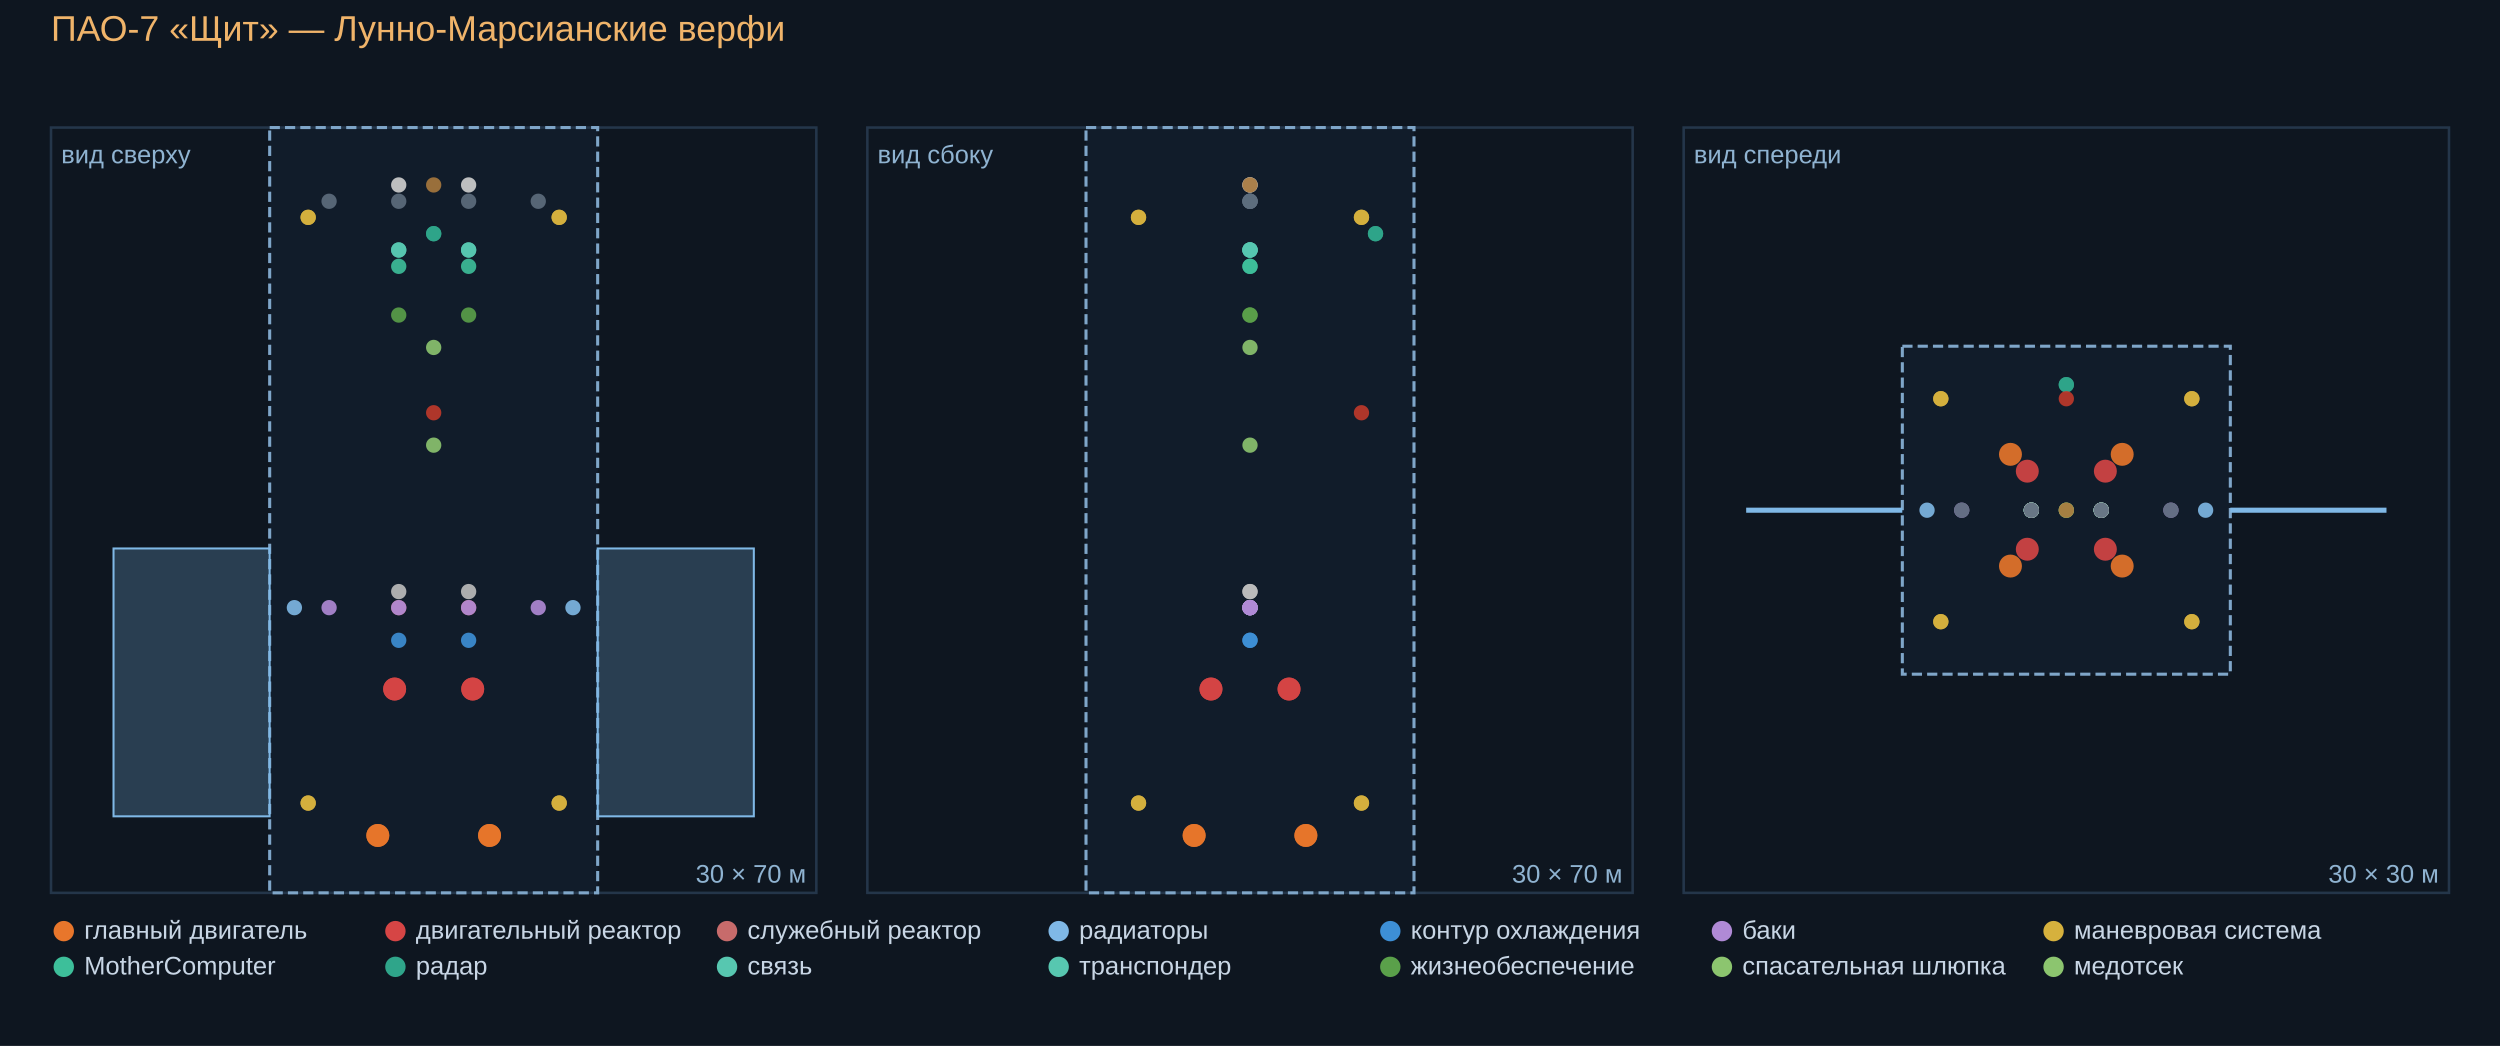
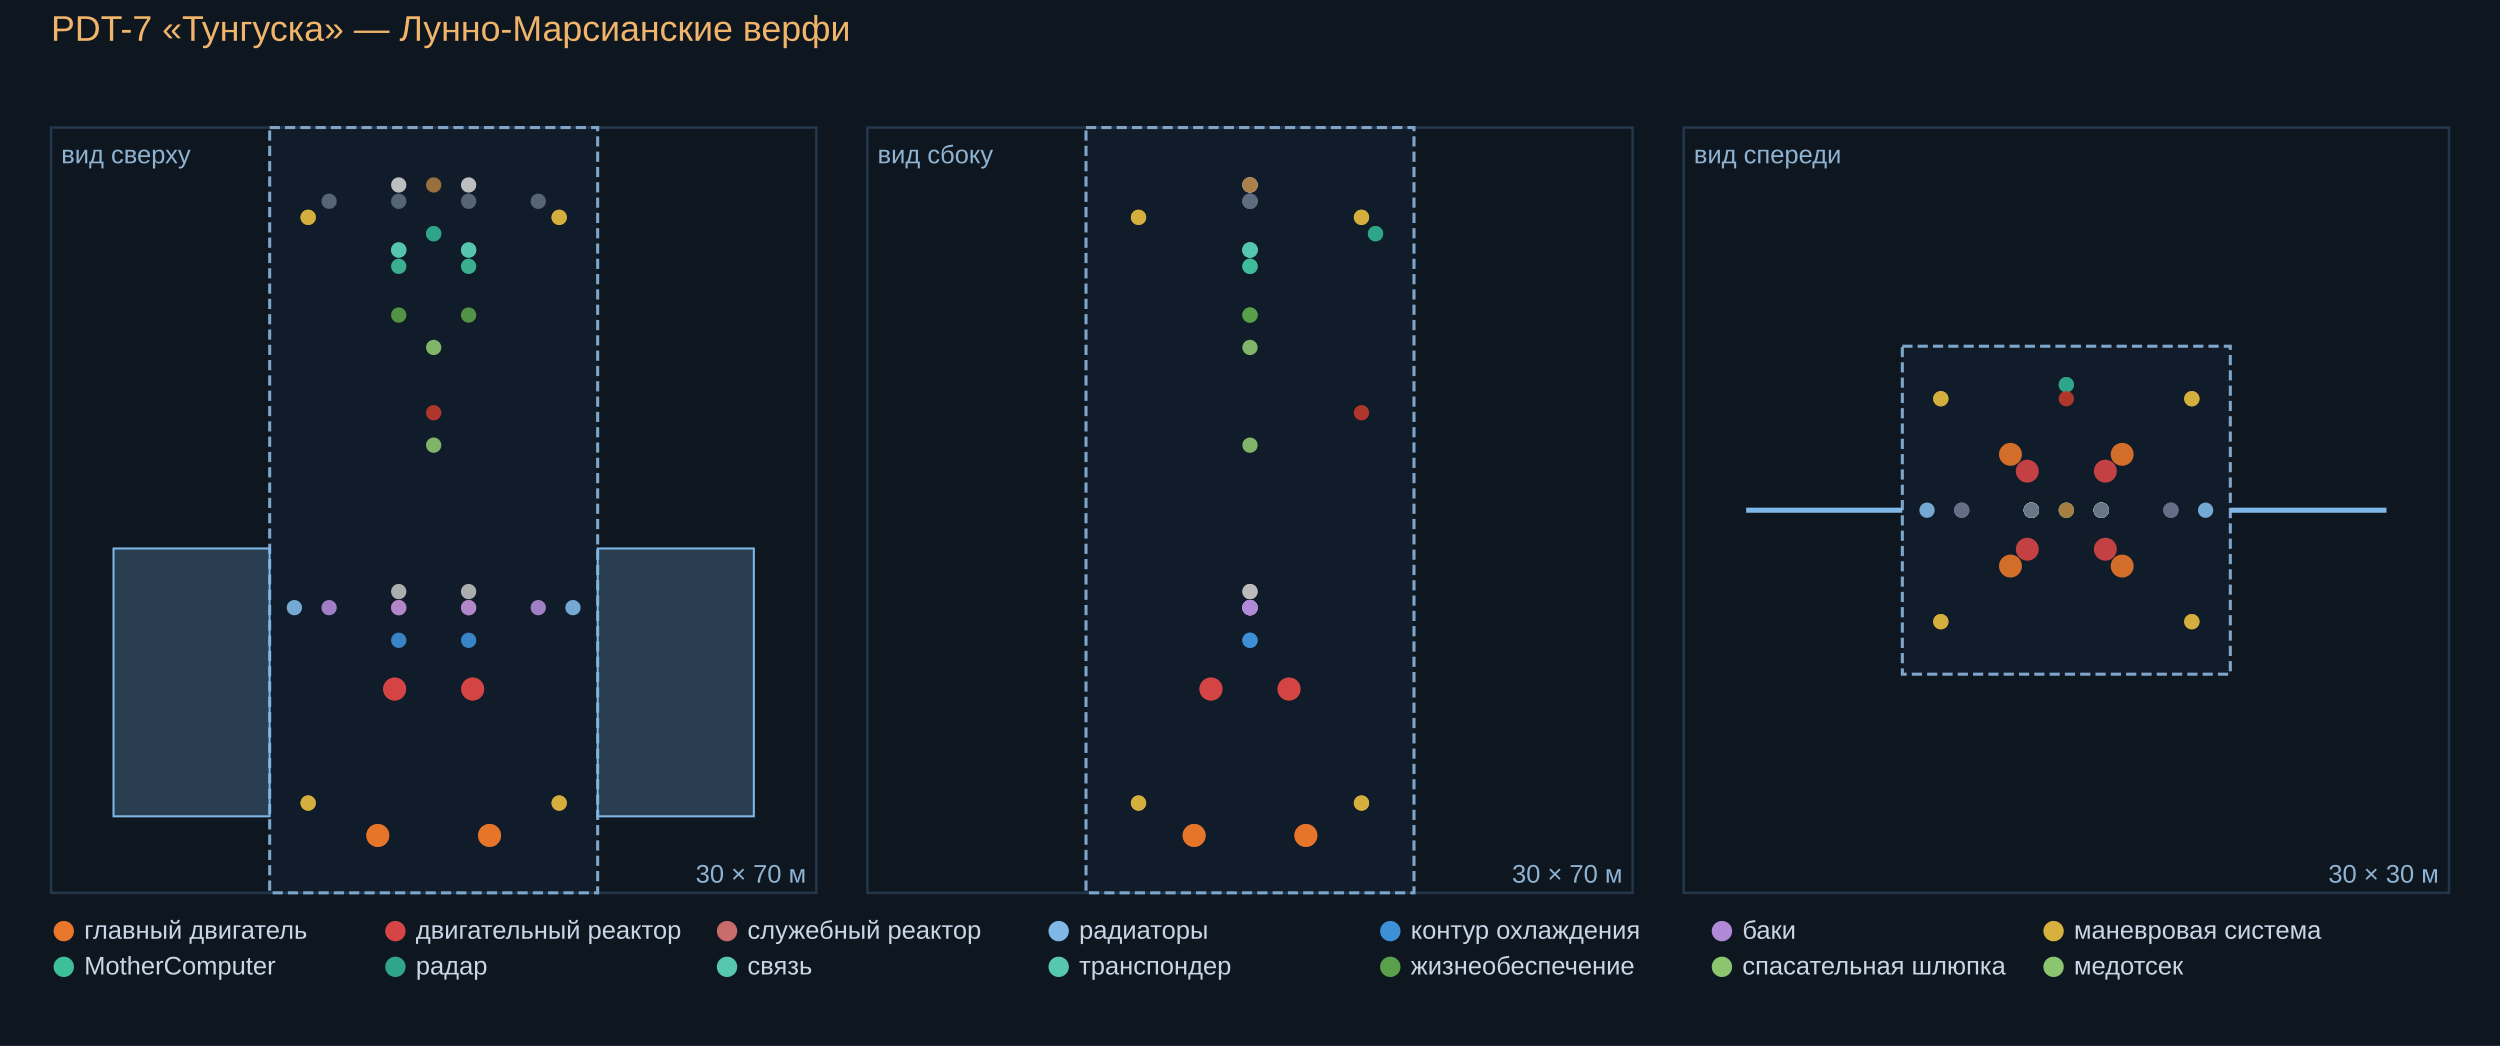
<svg xmlns="http://www.w3.org/2000/svg" viewBox="0 0 980 410" font-family="Segoe UI, Arial, sans-serif" font-size="10">
  <rect width="100%" height="100%" fill="#0e1620" />
-   <text x="20" y="16" fill="#f0b46a" font-size="14">ПАО-7 «Щит» — Лунно-Марсианские верфи</text>
+   <text x="20" y="16" fill="#f0b46a" font-size="14">PDT-7 «Тунгуска» — Лунно-Марсианские верфи</text>
  <rect x="20.0" y="50" width="300.0" height="300.0" fill="none" stroke="#24364a" />
  <text x="24.0" y="64" fill="#8fb3d1">вид сверху</text>
  <g fill="#1f3348" stroke="#7fa6c9" stroke-width="1.2">
    <rect x="105.714" y="50.0" width="128.571" height="300.0" fill-opacity="0.25" stroke-dasharray="4 2" />
  </g>
  <rect x="44.5" y="215.0" width="61.2" height="105.0" fill="#7fb8e6" fill-opacity="0.25" stroke="#7fb8e6" stroke-width="0.8" />
  <rect x="234.3" y="215.0" width="61.2" height="105.0" fill="#7fb8e6" fill-opacity="0.25" stroke="#7fb8e6" stroke-width="0.8" />
  <text x="316.0" y="346.0" fill="#8fb3d1" text-anchor="end">30 × 70 м</text>
  <circle cx="148.1" cy="327.5" r="4.5" fill="#e8762b" fill-opacity="0.9" />
  <circle cx="191.9" cy="327.5" r="4.5" fill="#e8762b" fill-opacity="0.9" />
  <circle cx="148.1" cy="327.5" r="4.5" fill="#e8762b" fill-opacity="0.9" />
  <circle cx="191.9" cy="327.5" r="4.5" fill="#e8762b" fill-opacity="0.9" />
  <circle cx="154.7" cy="270.1" r="4.5" fill="#d64545" fill-opacity="0.9" />
  <circle cx="185.3" cy="270.1" r="4.5" fill="#d64545" fill-opacity="0.9" />
  <circle cx="154.7" cy="270.1" r="4.5" fill="#d64545" fill-opacity="0.9" />
  <circle cx="185.3" cy="270.1" r="4.5" fill="#d64545" fill-opacity="0.9" />
  <circle cx="156.3" cy="238.2" r="3" fill="#c76b6b" fill-opacity="0.9" />
  <circle cx="183.7" cy="238.2" r="3" fill="#c76b6b" fill-opacity="0.9" />
  <circle cx="115.4" cy="238.2" r="3" fill="#7fb8e6" fill-opacity="0.9" />
  <circle cx="224.6" cy="238.2" r="3" fill="#7fb8e6" fill-opacity="0.9" />
  <circle cx="156.3" cy="251.0" r="3" fill="#3d8fd6" fill-opacity="0.9" />
  <circle cx="183.7" cy="251.0" r="3" fill="#3d8fd6" fill-opacity="0.9" />
  <circle cx="129.0" cy="238.2" r="3" fill="#b08ad6" fill-opacity="0.9" />
  <circle cx="156.3" cy="238.2" r="3" fill="#b08ad6" fill-opacity="0.9" />
  <circle cx="183.7" cy="238.2" r="3" fill="#b08ad6" fill-opacity="0.9" />
  <circle cx="211.0" cy="238.2" r="3" fill="#b08ad6" fill-opacity="0.9" />
  <circle cx="120.8" cy="85.2" r="3" fill="#d6b13d" fill-opacity="0.9" />
  <circle cx="219.2" cy="85.2" r="3" fill="#d6b13d" fill-opacity="0.9" />
  <circle cx="120.8" cy="85.2" r="3" fill="#d6b13d" fill-opacity="0.9" />
  <circle cx="219.2" cy="85.2" r="3" fill="#d6b13d" fill-opacity="0.9" />
  <circle cx="120.8" cy="314.8" r="3" fill="#d6b13d" fill-opacity="0.9" />
  <circle cx="219.2" cy="314.8" r="3" fill="#d6b13d" fill-opacity="0.9" />
  <circle cx="120.8" cy="314.8" r="3" fill="#d6b13d" fill-opacity="0.9" />
  <circle cx="219.2" cy="314.8" r="3" fill="#d6b13d" fill-opacity="0.9" />
  <circle cx="156.3" cy="104.4" r="3" fill="#3dbf9a" fill-opacity="0.9" />
  <circle cx="183.7" cy="104.4" r="3" fill="#3dbf9a" fill-opacity="0.9" />
  <circle cx="170.0" cy="91.6" r="3" fill="#2fa58a" fill-opacity="0.9" />
  <circle cx="170.0" cy="91.6" r="3" fill="#2fa58a" fill-opacity="0.9" />
  <circle cx="156.3" cy="98.0" r="3" fill="#57c7b0" fill-opacity="0.9" />
  <circle cx="183.7" cy="98.0" r="3" fill="#57c7b0" fill-opacity="0.9" />
  <circle cx="156.3" cy="98.0" r="3" fill="#57c7b0" fill-opacity="0.9" />
  <circle cx="183.7" cy="98.0" r="3" fill="#57c7b0" fill-opacity="0.9" />
  <circle cx="156.3" cy="123.5" r="3" fill="#5aa04a" fill-opacity="0.9" />
  <circle cx="183.7" cy="123.5" r="3" fill="#5aa04a" fill-opacity="0.9" />
  <circle cx="170.0" cy="174.5" r="3" fill="#8cc56f" fill-opacity="0.9" />
  <circle cx="170.0" cy="136.2" r="3" fill="#8cc56f" fill-opacity="0.9" />
  <circle cx="156.3" cy="231.9" r="3" fill="#bdbdbd" fill-opacity="0.9" />
  <circle cx="183.7" cy="231.9" r="3" fill="#bdbdbd" fill-opacity="0.9" />
  <circle cx="156.3" cy="72.5" r="3" fill="#d0d0d0" fill-opacity="0.9" />
  <circle cx="183.7" cy="72.5" r="3" fill="#d0d0d0" fill-opacity="0.9" />
  <circle cx="170.0" cy="72.5" r="3" fill="#a8783d" fill-opacity="0.9" />
  <circle cx="170.0" cy="161.8" r="3" fill="#c0392b" fill-opacity="0.9" />
  <circle cx="129.0" cy="78.9" r="3" fill="#5d6d7e" fill-opacity="0.9" />
  <circle cx="156.3" cy="78.9" r="3" fill="#5d6d7e" fill-opacity="0.9" />
  <circle cx="183.7" cy="78.9" r="3" fill="#5d6d7e" fill-opacity="0.9" />
  <circle cx="211.0" cy="78.9" r="3" fill="#5d6d7e" fill-opacity="0.9" />
  <rect x="340.0" y="50" width="300.0" height="300.0" fill="none" stroke="#24364a" />
  <text x="344.0" y="64" fill="#8fb3d1">вид сбоку</text>
  <g fill="#1f3348" stroke="#7fa6c9" stroke-width="1.2">
    <rect x="425.714" y="50.0" width="128.571" height="300.0" fill-opacity="0.25" stroke-dasharray="4 2" />
  </g>
  <text x="636.0" y="346.0" fill="#8fb3d1" text-anchor="end">30 × 70 м</text>
  <circle cx="511.9" cy="327.5" r="4.5" fill="#e8762b" fill-opacity="0.9" />
  <circle cx="511.9" cy="327.5" r="4.5" fill="#e8762b" fill-opacity="0.9" />
  <circle cx="468.1" cy="327.5" r="4.5" fill="#e8762b" fill-opacity="0.9" />
  <circle cx="468.1" cy="327.5" r="4.5" fill="#e8762b" fill-opacity="0.9" />
  <circle cx="505.3" cy="270.1" r="4.5" fill="#d64545" fill-opacity="0.9" />
  <circle cx="505.3" cy="270.1" r="4.5" fill="#d64545" fill-opacity="0.9" />
  <circle cx="474.7" cy="270.1" r="4.5" fill="#d64545" fill-opacity="0.9" />
  <circle cx="474.7" cy="270.1" r="4.5" fill="#d64545" fill-opacity="0.9" />
  <circle cx="490.0" cy="238.2" r="3" fill="#c76b6b" fill-opacity="0.9" />
  <circle cx="490.0" cy="238.2" r="3" fill="#c76b6b" fill-opacity="0.9" />
  <circle cx="490.0" cy="238.2" r="3" fill="#7fb8e6" fill-opacity="0.9" />
  <circle cx="490.0" cy="238.2" r="3" fill="#7fb8e6" fill-opacity="0.9" />
  <circle cx="490.0" cy="251.0" r="3" fill="#3d8fd6" fill-opacity="0.9" />
  <circle cx="490.0" cy="251.0" r="3" fill="#3d8fd6" fill-opacity="0.9" />
  <circle cx="490.0" cy="238.2" r="3" fill="#b08ad6" fill-opacity="0.9" />
  <circle cx="490.0" cy="238.2" r="3" fill="#b08ad6" fill-opacity="0.9" />
  <circle cx="490.0" cy="238.2" r="3" fill="#b08ad6" fill-opacity="0.9" />
  <circle cx="490.0" cy="238.2" r="3" fill="#b08ad6" fill-opacity="0.9" />
  <circle cx="533.7" cy="85.2" r="3" fill="#d6b13d" fill-opacity="0.9" />
  <circle cx="533.7" cy="85.2" r="3" fill="#d6b13d" fill-opacity="0.9" />
  <circle cx="446.3" cy="85.2" r="3" fill="#d6b13d" fill-opacity="0.9" />
  <circle cx="446.3" cy="85.2" r="3" fill="#d6b13d" fill-opacity="0.9" />
  <circle cx="533.7" cy="314.8" r="3" fill="#d6b13d" fill-opacity="0.9" />
  <circle cx="533.7" cy="314.8" r="3" fill="#d6b13d" fill-opacity="0.9" />
  <circle cx="446.3" cy="314.8" r="3" fill="#d6b13d" fill-opacity="0.9" />
  <circle cx="446.3" cy="314.8" r="3" fill="#d6b13d" fill-opacity="0.9" />
  <circle cx="490.0" cy="104.4" r="3" fill="#3dbf9a" fill-opacity="0.9" />
  <circle cx="490.0" cy="104.4" r="3" fill="#3dbf9a" fill-opacity="0.9" />
  <circle cx="539.2" cy="91.6" r="3" fill="#2fa58a" fill-opacity="0.9" />
  <circle cx="539.2" cy="91.6" r="3" fill="#2fa58a" fill-opacity="0.9" />
  <circle cx="490.0" cy="98.0" r="3" fill="#57c7b0" fill-opacity="0.9" />
  <circle cx="490.0" cy="98.0" r="3" fill="#57c7b0" fill-opacity="0.9" />
  <circle cx="490.0" cy="98.0" r="3" fill="#57c7b0" fill-opacity="0.9" />
  <circle cx="490.0" cy="98.0" r="3" fill="#57c7b0" fill-opacity="0.9" />
  <circle cx="490.0" cy="123.5" r="3" fill="#5aa04a" fill-opacity="0.9" />
  <circle cx="490.0" cy="123.5" r="3" fill="#5aa04a" fill-opacity="0.9" />
  <circle cx="490.0" cy="174.5" r="3" fill="#8cc56f" fill-opacity="0.9" />
  <circle cx="490.0" cy="136.2" r="3" fill="#8cc56f" fill-opacity="0.9" />
  <circle cx="490.0" cy="231.9" r="3" fill="#bdbdbd" fill-opacity="0.9" />
  <circle cx="490.0" cy="231.9" r="3" fill="#bdbdbd" fill-opacity="0.9" />
  <circle cx="490.0" cy="72.5" r="3" fill="#d0d0d0" fill-opacity="0.9" />
  <circle cx="490.0" cy="72.5" r="3" fill="#d0d0d0" fill-opacity="0.9" />
  <circle cx="490.0" cy="72.5" r="3" fill="#a8783d" fill-opacity="0.9" />
  <circle cx="533.7" cy="161.8" r="3" fill="#c0392b" fill-opacity="0.9" />
  <circle cx="490.0" cy="78.9" r="3" fill="#5d6d7e" fill-opacity="0.9" />
  <circle cx="490.0" cy="78.9" r="3" fill="#5d6d7e" fill-opacity="0.9" />
  <circle cx="490.0" cy="78.9" r="3" fill="#5d6d7e" fill-opacity="0.9" />
  <circle cx="490.0" cy="78.9" r="3" fill="#5d6d7e" fill-opacity="0.9" />
  <rect x="660.0" y="50" width="300.0" height="300.0" fill="none" stroke="#24364a" />
  <text x="664.0" y="64" fill="#8fb3d1">вид спереди</text>
  <g fill="#1f3348" stroke="#7fa6c9" stroke-width="1.2">
    <rect x="745.714" y="135.714" width="128.571" height="128.571" fill-opacity="0.25" stroke-dasharray="4 2" />
  </g>
  <line x1="684.5" y1="200.0" x2="745.7" y2="200.0" stroke="#7fb8e6" stroke-width="2" />
  <line x1="874.3" y1="200.0" x2="935.5" y2="200.0" stroke="#7fb8e6" stroke-width="2" />
  <text x="956.0" y="346.0" fill="#8fb3d1" text-anchor="end">30 × 30 м</text>
  <circle cx="788.1" cy="178.1" r="4.5" fill="#e8762b" fill-opacity="0.9" />
  <circle cx="831.9" cy="178.1" r="4.5" fill="#e8762b" fill-opacity="0.9" />
  <circle cx="788.1" cy="221.9" r="4.5" fill="#e8762b" fill-opacity="0.9" />
  <circle cx="831.9" cy="221.9" r="4.5" fill="#e8762b" fill-opacity="0.9" />
  <circle cx="794.7" cy="184.7" r="4.5" fill="#d64545" fill-opacity="0.9" />
  <circle cx="825.3" cy="184.7" r="4.5" fill="#d64545" fill-opacity="0.9" />
  <circle cx="794.7" cy="215.3" r="4.5" fill="#d64545" fill-opacity="0.9" />
  <circle cx="825.3" cy="215.3" r="4.5" fill="#d64545" fill-opacity="0.9" />
  <circle cx="796.3" cy="200.0" r="3" fill="#c76b6b" fill-opacity="0.9" />
  <circle cx="823.7" cy="200.0" r="3" fill="#c76b6b" fill-opacity="0.9" />
  <circle cx="755.4" cy="200.0" r="3" fill="#7fb8e6" fill-opacity="0.9" />
  <circle cx="864.6" cy="200.0" r="3" fill="#7fb8e6" fill-opacity="0.9" />
  <circle cx="796.3" cy="200.0" r="3" fill="#3d8fd6" fill-opacity="0.9" />
  <circle cx="823.7" cy="200.0" r="3" fill="#3d8fd6" fill-opacity="0.9" />
  <circle cx="769.0" cy="200.0" r="3" fill="#b08ad6" fill-opacity="0.9" />
  <circle cx="796.3" cy="200.0" r="3" fill="#b08ad6" fill-opacity="0.9" />
  <circle cx="823.7" cy="200.0" r="3" fill="#b08ad6" fill-opacity="0.9" />
  <circle cx="851.0" cy="200.0" r="3" fill="#b08ad6" fill-opacity="0.9" />
  <circle cx="760.8" cy="156.3" r="3" fill="#d6b13d" fill-opacity="0.9" />
  <circle cx="859.2" cy="156.3" r="3" fill="#d6b13d" fill-opacity="0.9" />
  <circle cx="760.8" cy="243.7" r="3" fill="#d6b13d" fill-opacity="0.9" />
  <circle cx="859.2" cy="243.7" r="3" fill="#d6b13d" fill-opacity="0.9" />
  <circle cx="760.8" cy="156.3" r="3" fill="#d6b13d" fill-opacity="0.9" />
  <circle cx="859.2" cy="156.3" r="3" fill="#d6b13d" fill-opacity="0.9" />
  <circle cx="760.8" cy="243.7" r="3" fill="#d6b13d" fill-opacity="0.9" />
  <circle cx="859.2" cy="243.7" r="3" fill="#d6b13d" fill-opacity="0.9" />
  <circle cx="796.3" cy="200.0" r="3" fill="#3dbf9a" fill-opacity="0.9" />
  <circle cx="823.7" cy="200.0" r="3" fill="#3dbf9a" fill-opacity="0.9" />
  <circle cx="810.0" cy="150.8" r="3" fill="#2fa58a" fill-opacity="0.9" />
  <circle cx="810.0" cy="150.8" r="3" fill="#2fa58a" fill-opacity="0.9" />
  <circle cx="796.3" cy="200.0" r="3" fill="#57c7b0" fill-opacity="0.9" />
  <circle cx="823.7" cy="200.0" r="3" fill="#57c7b0" fill-opacity="0.9" />
  <circle cx="796.3" cy="200.0" r="3" fill="#57c7b0" fill-opacity="0.9" />
  <circle cx="823.7" cy="200.0" r="3" fill="#57c7b0" fill-opacity="0.9" />
  <circle cx="796.3" cy="200.0" r="3" fill="#5aa04a" fill-opacity="0.9" />
  <circle cx="823.7" cy="200.0" r="3" fill="#5aa04a" fill-opacity="0.9" />
  <circle cx="810.0" cy="200.0" r="3" fill="#8cc56f" fill-opacity="0.9" />
  <circle cx="810.0" cy="200.0" r="3" fill="#8cc56f" fill-opacity="0.9" />
  <circle cx="796.3" cy="200.0" r="3" fill="#bdbdbd" fill-opacity="0.9" />
  <circle cx="823.7" cy="200.0" r="3" fill="#bdbdbd" fill-opacity="0.9" />
  <circle cx="796.3" cy="200.0" r="3" fill="#d0d0d0" fill-opacity="0.9" />
  <circle cx="823.7" cy="200.0" r="3" fill="#d0d0d0" fill-opacity="0.9" />
  <circle cx="810.0" cy="200.0" r="3" fill="#a8783d" fill-opacity="0.9" />
  <circle cx="810.0" cy="156.3" r="3" fill="#c0392b" fill-opacity="0.9" />
  <circle cx="769.0" cy="200.0" r="3" fill="#5d6d7e" fill-opacity="0.9" />
  <circle cx="796.3" cy="200.0" r="3" fill="#5d6d7e" fill-opacity="0.9" />
  <circle cx="823.7" cy="200.0" r="3" fill="#5d6d7e" fill-opacity="0.9" />
  <circle cx="851.0" cy="200.0" r="3" fill="#5d6d7e" fill-opacity="0.9" />
  <circle cx="25" cy="365.0" r="4" fill="#e8762b" />
  <text x="33" y="368.0" fill="#c8d6e5">главный двигатель</text>
  <circle cx="155" cy="365.0" r="4" fill="#d64545" />
  <text x="163" y="368.0" fill="#c8d6e5">двигательный реактор</text>
  <circle cx="285" cy="365.0" r="4" fill="#c76b6b" />
  <text x="293" y="368.0" fill="#c8d6e5">служебный реактор</text>
  <circle cx="415" cy="365.0" r="4" fill="#7fb8e6" />
  <text x="423" y="368.0" fill="#c8d6e5">радиаторы</text>
  <circle cx="545" cy="365.0" r="4" fill="#3d8fd6" />
  <text x="553" y="368.0" fill="#c8d6e5">контур охлаждения</text>
  <circle cx="675" cy="365.0" r="4" fill="#b08ad6" />
  <text x="683" y="368.0" fill="#c8d6e5">баки</text>
  <circle cx="805" cy="365.0" r="4" fill="#d6b13d" />
  <text x="813" y="368.0" fill="#c8d6e5">маневровая система</text>
  <circle cx="25" cy="379.0" r="4" fill="#3dbf9a" />
  <text x="33" y="382.0" fill="#c8d6e5">MotherComputer</text>
  <circle cx="155" cy="379.0" r="4" fill="#2fa58a" />
  <text x="163" y="382.0" fill="#c8d6e5">радар</text>
  <circle cx="285" cy="379.0" r="4" fill="#57c7b0" />
  <text x="293" y="382.0" fill="#c8d6e5">связь</text>
  <circle cx="415" cy="379.0" r="4" fill="#57c7b0" />
  <text x="423" y="382.0" fill="#c8d6e5">транспондер</text>
  <circle cx="545" cy="379.0" r="4" fill="#5aa04a" />
  <text x="553" y="382.0" fill="#c8d6e5">жизнеобеспечение</text>
  <circle cx="675" cy="379.0" r="4" fill="#8cc56f" />
  <text x="683" y="382.0" fill="#c8d6e5">спасательная шлюпка</text>
  <circle cx="805" cy="379.0" r="4" fill="#8cc56f" />
  <text x="813" y="382.0" fill="#c8d6e5">медотсек</text>
</svg>
